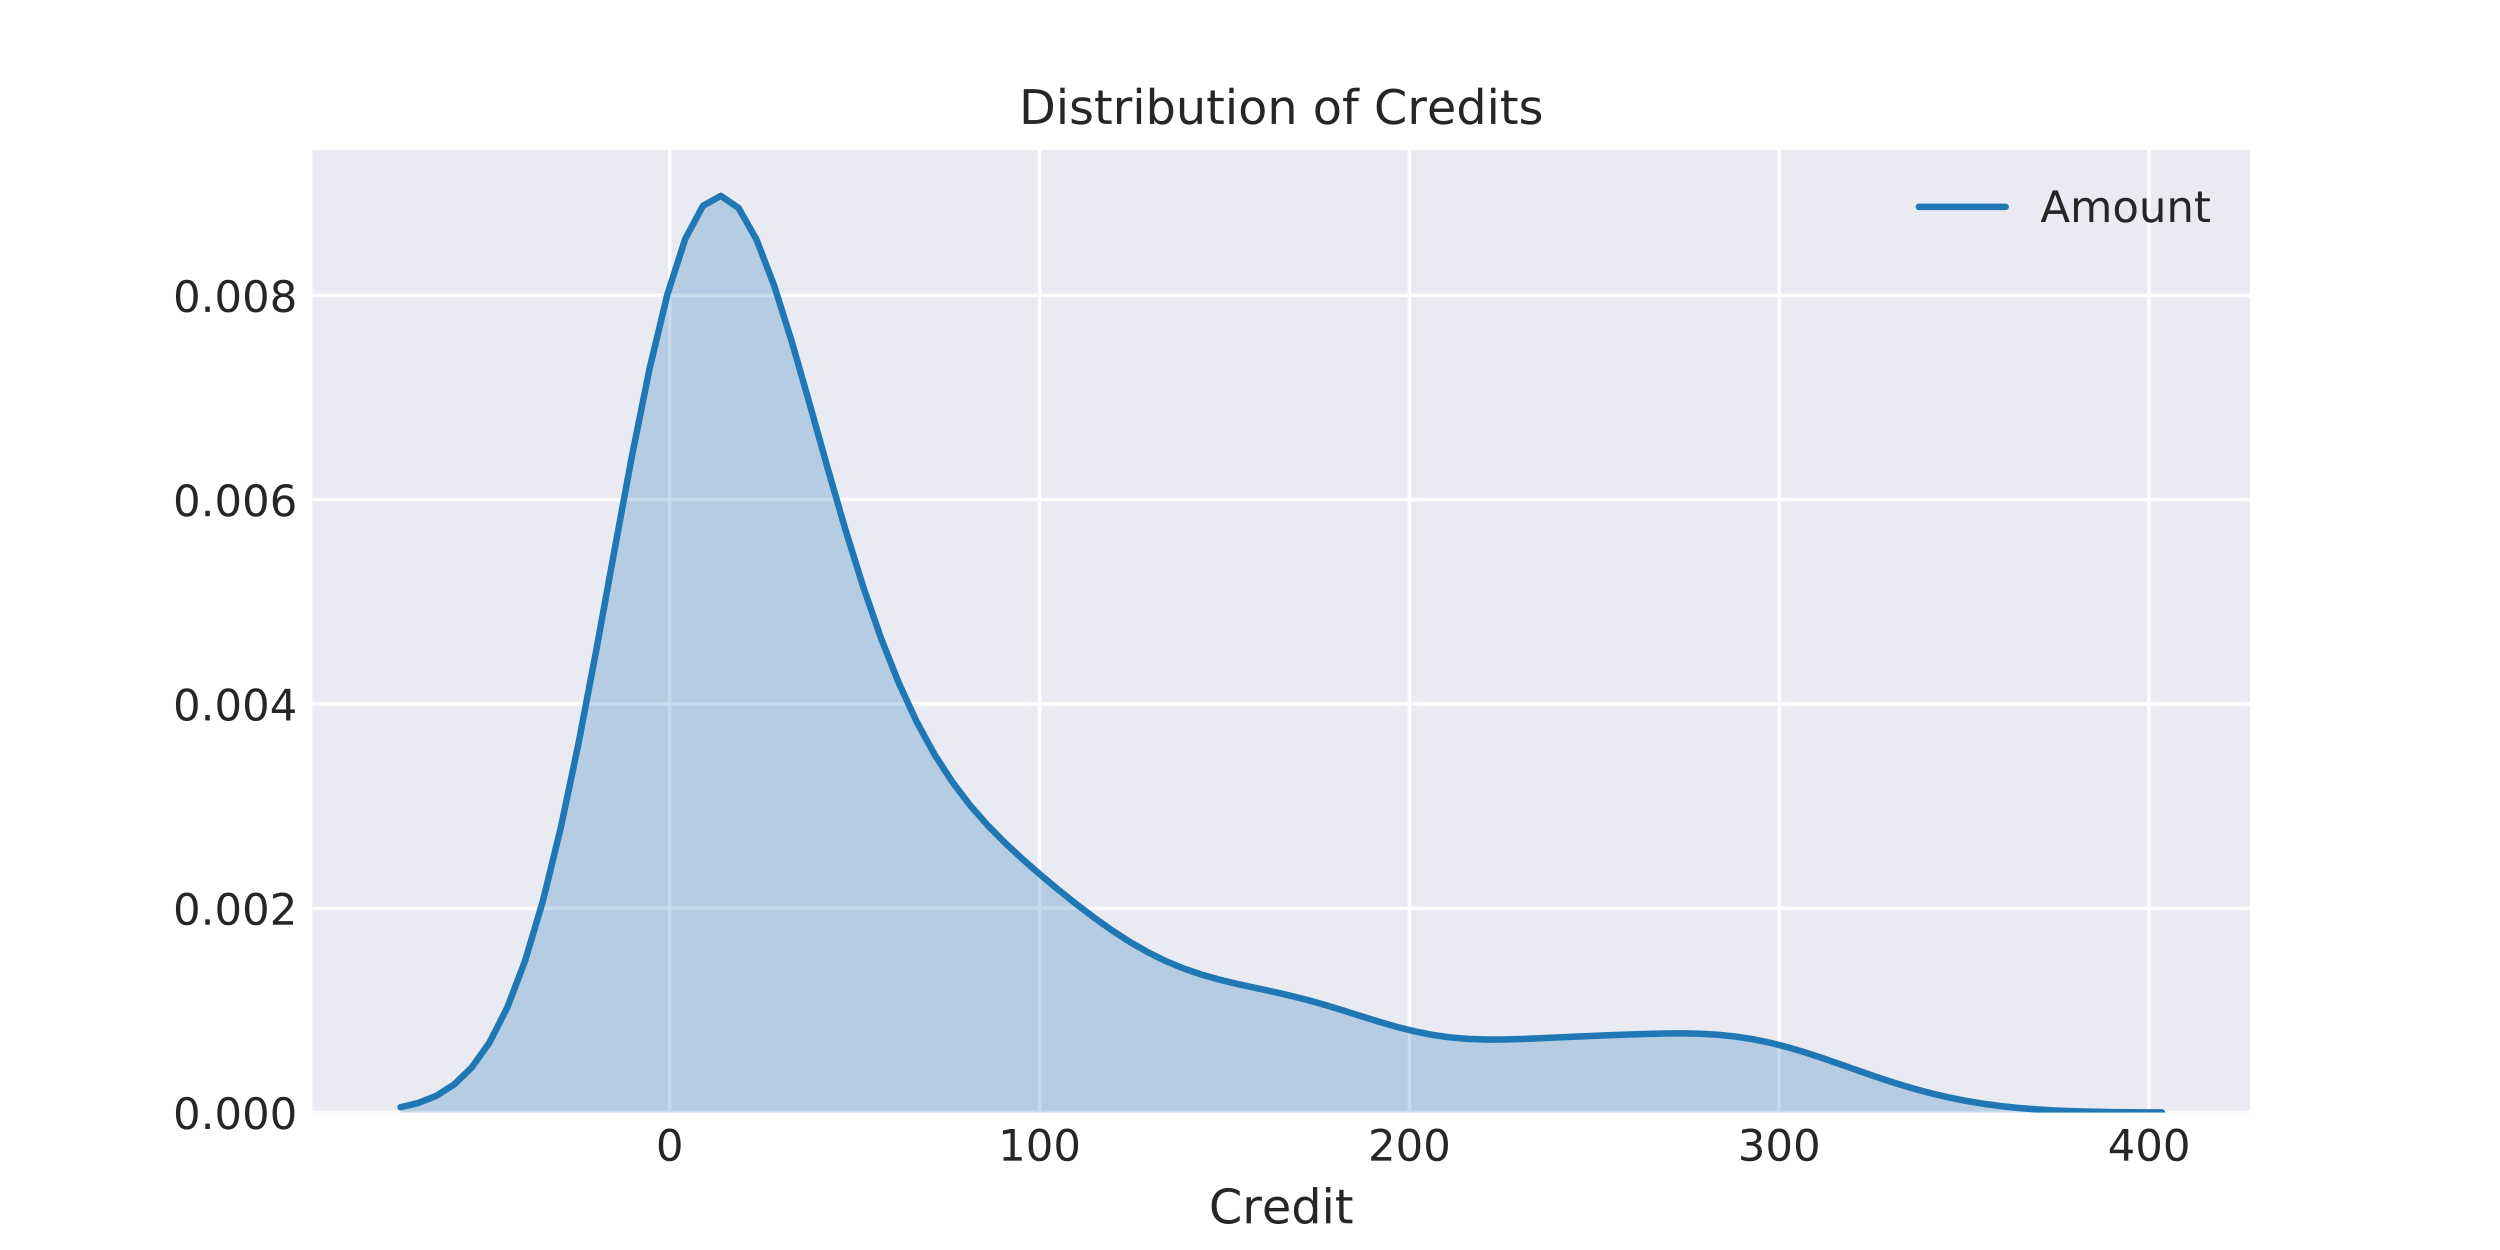
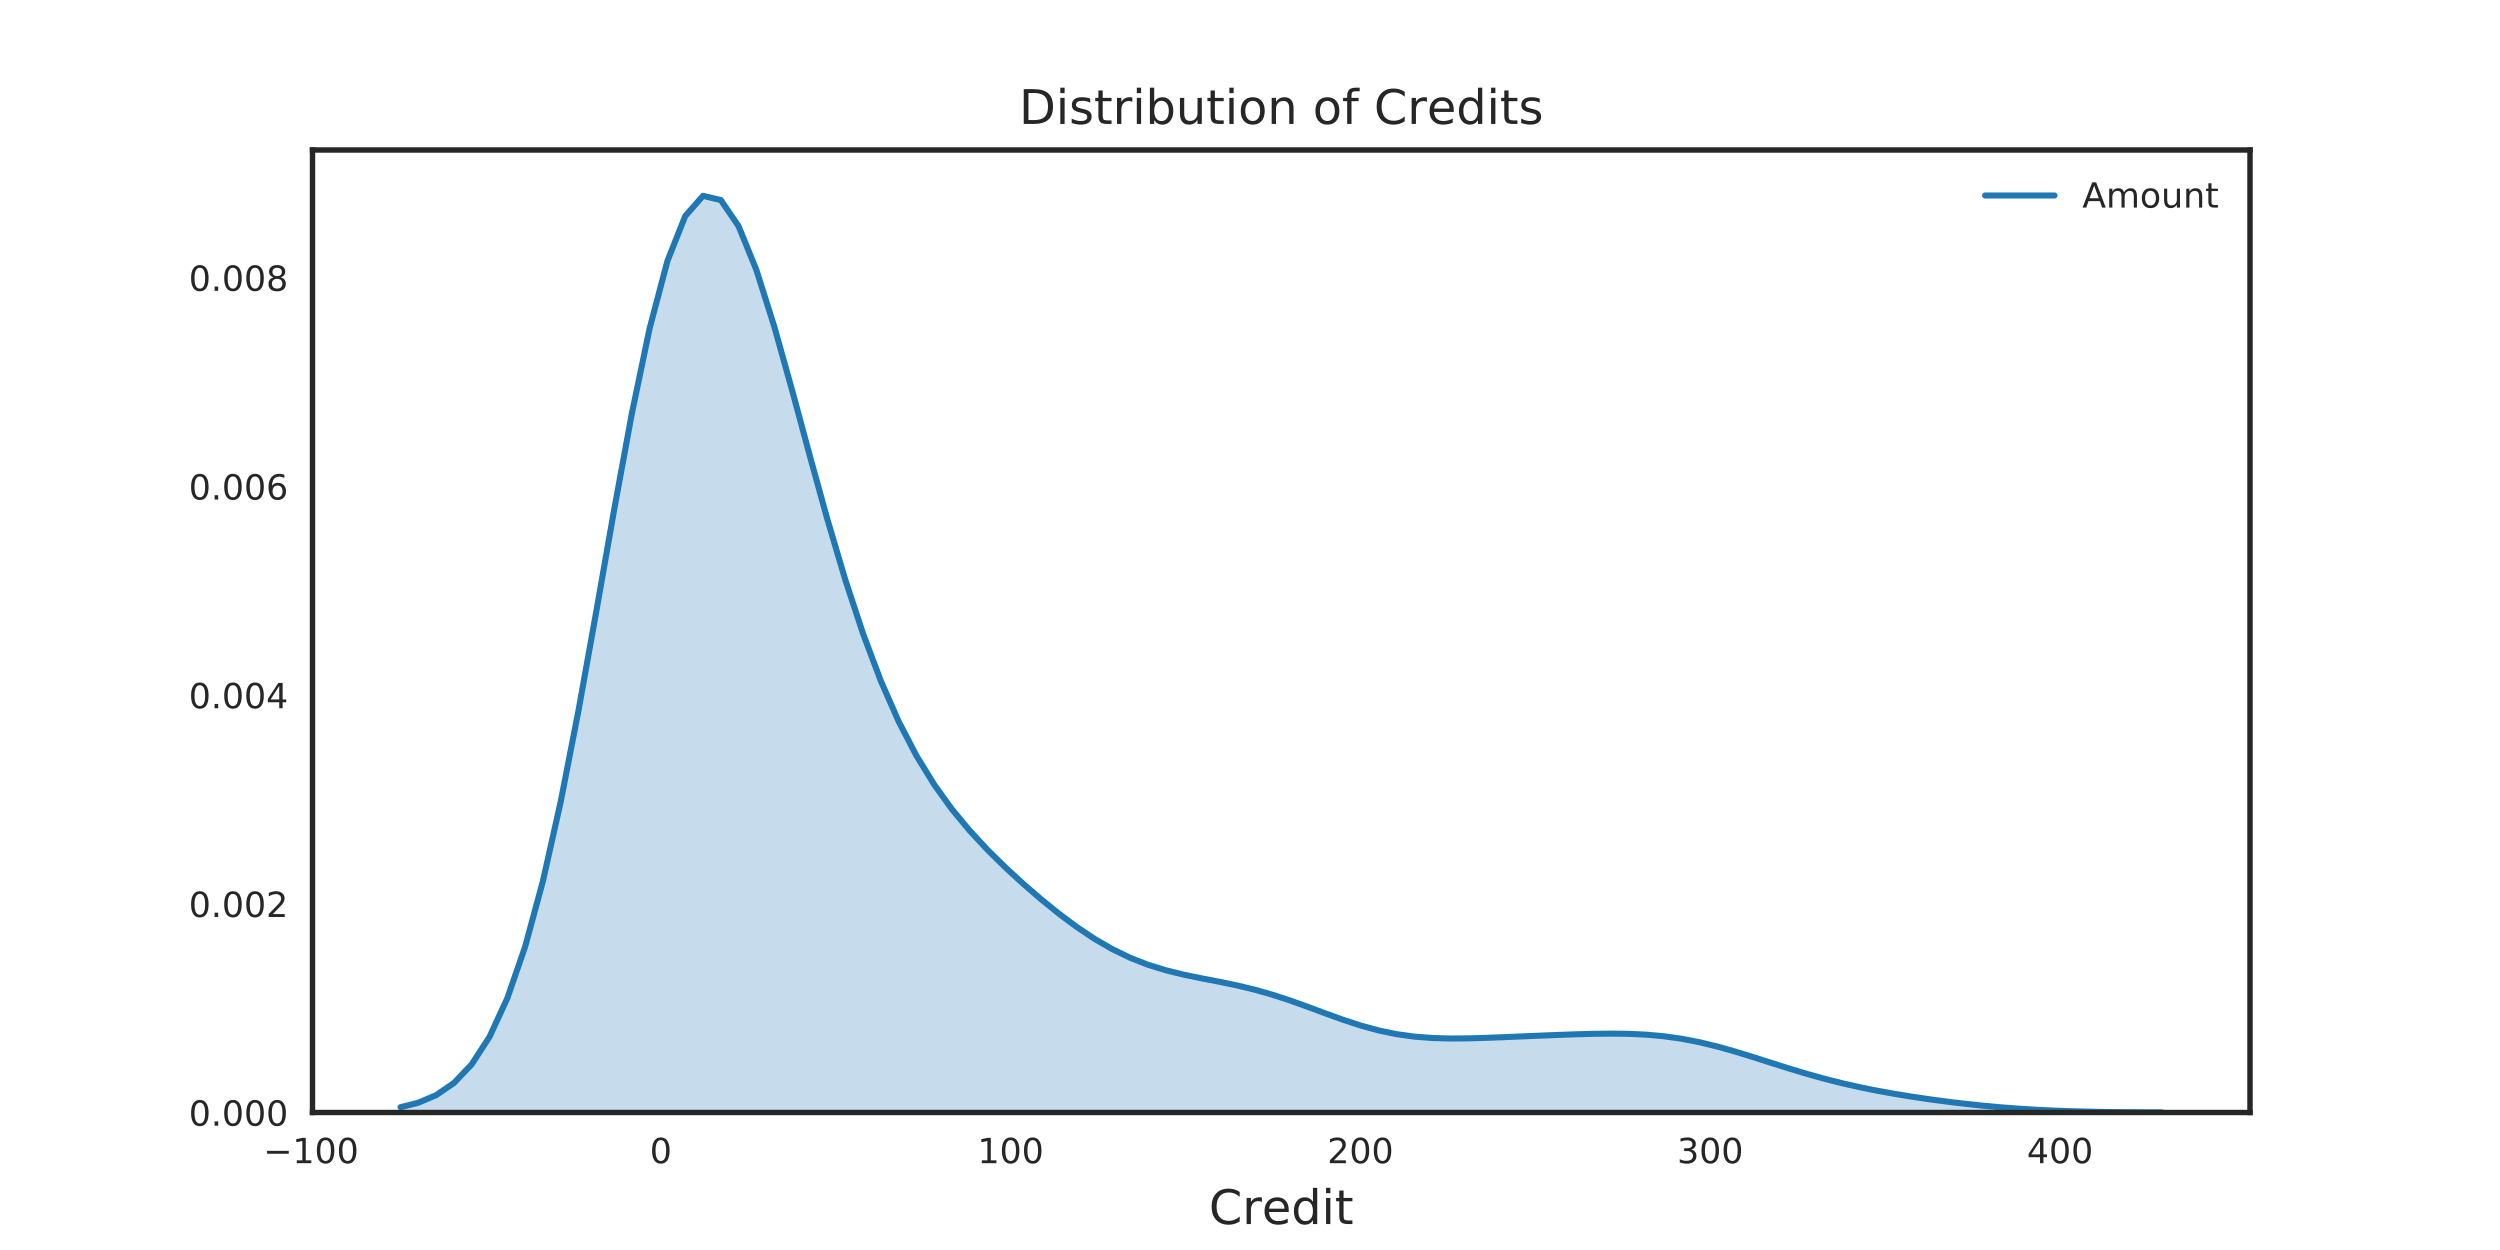
<svg xmlns="http://www.w3.org/2000/svg" xmlns:xlink="http://www.w3.org/1999/xlink" height="288pt" version="1.1" viewBox="0 0 576 288" width="576pt">
  <defs>
    <style type="text/css">
*{stroke-linecap:butt;stroke-linejoin:round;}
  </style>
  </defs>
  <g id="figure_1">
    <g id="patch_1">
      <path d="M 0 288  L 576 288  L 576 0  L 0 0  z " style="fill:#ffffff;" />
    </g>
    <g id="axes_1">
      <g id="patch_2">
-         <path d="M 72 256.32  L 518.4 256.32  L 518.4 34.56  L 72 34.56  z " style="fill:#eaeaf2;" />
+         <path d="M 72 256.32  L 518.4 256.32  L 518.4 34.56  L 72 34.56  z " style="fill:#ffffff;" />
      </g>
      <g id="matplotlib.axis_1">
        <g id="xtick_1">
-           <g id="line2d_1">
-             <path clip-path="url(#p53e532ea31)" d="M 154.306 256.32  L 154.306 34.56  " style="fill:none;stroke:#ffffff;stroke-linecap:round;stroke-width:0.8;" />
-           </g>
+           <g id="line2d_1" />
+           <g id="text_1">
+             <defs>
+               <path d="M 10.594 35.5  L 73.188 35.5  L 73.188 27.203  L 10.594 27.203  z " id="DejaVuSans-2212" />
+               <path d="M 12.406 8.297  L 28.516 8.297  L 28.516 63.922  L 10.984 60.406  L 10.984 69.391  L 28.422 72.906  L 38.281 72.906  L 38.281 8.297  L 54.391 8.297  L 54.391 0  L 12.406 0  z " id="DejaVuSans-31" />
+               <path d="M 31.781 66.406  Q 24.172 66.406 20.328 58.906  Q 16.5 51.422 16.5 36.375  Q 16.5 21.391 20.328 13.891  Q 24.172 6.391 31.781 6.391  Q 39.453 6.391 43.281 13.891  Q 47.125 21.391 47.125 36.375  Q 47.125 51.422 43.281 58.906  Q 39.453 66.406 31.781 66.406  z M 31.781 74.219  Q 44.047 74.219 50.516 64.516  Q 56.984 54.828 56.984 36.375  Q 56.984 17.969 50.516 8.266  Q 44.047 -1.422 31.781 -1.422  Q 19.531 -1.422 13.062 8.266  Q 6.594 17.969 6.594 36.375  Q 6.594 54.828 13.062 64.516  Q 19.531 74.219 31.781 74.219  z " id="DejaVuSans-30" />
+             </defs>
+             <g style="fill:#262626;" transform="translate(60.67925 267.9987)scale(0.08 -0.08)">
+               <use xlink:href="#DejaVuSans-2212" />
+               <use x="83.789" xlink:href="#DejaVuSans-31" />
+               <use x="147.412" xlink:href="#DejaVuSans-30" />
+               <use x="211.035" xlink:href="#DejaVuSans-30" />
+             </g>
+           </g>
+         </g>
+         <g id="xtick_2">
          <g id="line2d_2" />
-           <g id="text_1">
-             <defs>
-               <path d="M 31.781 66.406  Q 24.172 66.406 20.328 58.906  Q 16.5 51.422 16.5 36.375  Q 16.5 21.391 20.328 13.891  Q 24.172 6.391 31.781 6.391  Q 39.453 6.391 43.281 13.891  Q 47.125 21.391 47.125 36.375  Q 47.125 51.422 43.281 58.906  Q 39.453 66.406 31.781 66.406  z M 31.781 74.219  Q 44.047 74.219 50.516 64.516  Q 56.984 54.828 56.984 36.375  Q 56.984 17.969 50.516 8.266  Q 44.047 -1.422 31.781 -1.422  Q 19.531 -1.422 13.062 8.266  Q 6.594 17.969 6.594 36.375  Q 6.594 54.828 13.062 64.516  Q 19.531 74.219 31.781 74.219  z " id="DejaVuSans-30" />
-             </defs>
-             <g style="fill:#262626;" transform="translate(151.1243 267.4184)scale(0.1 -0.1)">
-               <use xlink:href="#DejaVuSans-30" />
-             </g>
-           </g>
-         </g>
-         <g id="xtick_2">
-           <g id="line2d_3">
-             <path clip-path="url(#p53e532ea31)" d="M 239.515 256.32  L 239.515 34.56  " style="fill:none;stroke:#ffffff;stroke-linecap:round;stroke-width:0.8;" />
-           </g>
+           <g id="text_2">
+             <g style="fill:#262626;" transform="translate(149.7145 267.9987)scale(0.08 -0.08)">
+               <use xlink:href="#DejaVuSans-30" />
+             </g>
+           </g>
+         </g>
+         <g id="xtick_3">
+           <g id="line2d_3" />
+           <g id="text_3">
+             <g style="fill:#262626;" transform="translate(225.2179 267.9987)scale(0.08 -0.08)">
+               <use xlink:href="#DejaVuSans-31" />
+               <use x="63.623" xlink:href="#DejaVuSans-30" />
+               <use x="127.246" xlink:href="#DejaVuSans-30" />
+             </g>
+           </g>
+         </g>
+         <g id="xtick_4">
          <g id="line2d_4" />
-           <g id="text_2">
-             <defs>
-               <path d="M 12.406 8.297  L 28.516 8.297  L 28.516 63.922  L 10.984 60.406  L 10.984 69.391  L 28.422 72.906  L 38.281 72.906  L 38.281 8.297  L 54.391 8.297  L 54.391 0  L 12.406 0  z " id="DejaVuSans-31" />
-             </defs>
-             <g style="fill:#262626;" transform="translate(229.9716 267.4184)scale(0.1 -0.1)">
-               <use xlink:href="#DejaVuSans-31" />
-               <use x="63.623" xlink:href="#DejaVuSans-30" />
-               <use x="127.246" xlink:href="#DejaVuSans-30" />
-             </g>
-           </g>
-         </g>
-         <g id="xtick_3">
-           <g id="line2d_5">
-             <path clip-path="url(#p53e532ea31)" d="M 324.725 256.32  L 324.725 34.56  " style="fill:none;stroke:#ffffff;stroke-linecap:round;stroke-width:0.8;" />
-           </g>
+           <g id="text_4">
+             <defs>
+               <path d="M 19.188 8.297  L 53.609 8.297  L 53.609 0  L 7.328 0  L 7.328 8.297  Q 12.938 14.109 22.625 23.891  Q 32.328 33.688 34.812 36.531  Q 39.547 41.844 41.422 45.531  Q 43.312 49.219 43.312 52.781  Q 43.312 58.594 39.234 62.25  Q 35.156 65.922 28.609 65.922  Q 23.969 65.922 18.812 64.312  Q 13.672 62.703 7.812 59.422  L 7.812 69.391  Q 13.766 71.781 18.938 73  Q 24.125 74.219 28.422 74.219  Q 39.75 74.219 46.484 68.547  Q 53.219 62.891 53.219 53.422  Q 53.219 48.922 51.531 44.891  Q 49.859 40.875 45.406 35.406  Q 44.188 33.984 37.641 27.219  Q 31.109 20.453 19.188 8.297  z " id="DejaVuSans-32" />
+             </defs>
+             <g style="fill:#262626;" transform="translate(305.8113 267.9987)scale(0.08 -0.08)">
+               <use xlink:href="#DejaVuSans-32" />
+               <use x="63.623" xlink:href="#DejaVuSans-30" />
+               <use x="127.246" xlink:href="#DejaVuSans-30" />
+             </g>
+           </g>
+         </g>
+         <g id="xtick_5">
+           <g id="line2d_5" />
+           <g id="text_5">
+             <defs>
+               <path d="M 40.578 39.312  Q 47.656 37.797 51.625 33  Q 55.609 28.219 55.609 21.188  Q 55.609 10.406 48.188 4.484  Q 40.766 -1.422 27.094 -1.422  Q 22.516 -1.422 17.656 -0.516  Q 12.797 0.391 7.625 2.203  L 7.625 11.719  Q 11.719 9.328 16.594 8.109  Q 21.484 6.891 26.812 6.891  Q 36.078 6.891 40.938 10.547  Q 45.797 14.203 45.797 21.188  Q 45.797 27.641 41.281 31.266  Q 36.766 34.906 28.719 34.906  L 20.219 34.906  L 20.219 43.016  L 29.109 43.016  Q 36.375 43.016 40.234 45.922  Q 44.094 48.828 44.094 54.297  Q 44.094 59.906 40.109 62.906  Q 36.141 65.922 28.719 65.922  Q 24.656 65.922 20.016 65.031  Q 15.375 64.156 9.812 62.312  L 9.812 71.094  Q 15.438 72.656 20.344 73.438  Q 25.25 74.219 29.594 74.219  Q 40.828 74.219 47.359 69.109  Q 53.906 64.016 53.906 55.328  Q 53.906 49.266 50.438 45.094  Q 46.969 40.922 40.578 39.312  z " id="DejaVuSans-33" />
+             </defs>
+             <g style="fill:#262626;" transform="translate(386.4048 267.9987)scale(0.08 -0.08)">
+               <use xlink:href="#DejaVuSans-33" />
+               <use x="63.623" xlink:href="#DejaVuSans-30" />
+               <use x="127.246" xlink:href="#DejaVuSans-30" />
+             </g>
+           </g>
+         </g>
+         <g id="xtick_6">
          <g id="line2d_6" />
-           <g id="text_3">
-             <defs>
-               <path d="M 19.188 8.297  L 53.609 8.297  L 53.609 0  L 7.328 0  L 7.328 8.297  Q 12.938 14.109 22.625 23.891  Q 32.328 33.688 34.812 36.531  Q 39.547 41.844 41.422 45.531  Q 43.312 49.219 43.312 52.781  Q 43.312 58.594 39.234 62.25  Q 35.156 65.922 28.609 65.922  Q 23.969 65.922 18.812 64.312  Q 13.672 62.703 7.812 59.422  L 7.812 69.391  Q 13.766 71.781 18.938 73  Q 24.125 74.219 28.422 74.219  Q 39.75 74.219 46.484 68.547  Q 53.219 62.891 53.219 53.422  Q 53.219 48.922 51.531 44.891  Q 49.859 40.875 45.406 35.406  Q 44.188 33.984 37.641 27.219  Q 31.109 20.453 19.188 8.297  z " id="DejaVuSans-32" />
-             </defs>
-             <g style="fill:#262626;" transform="translate(315.1815 267.4184)scale(0.1 -0.1)">
-               <use xlink:href="#DejaVuSans-32" />
-               <use x="63.623" xlink:href="#DejaVuSans-30" />
-               <use x="127.246" xlink:href="#DejaVuSans-30" />
-             </g>
-           </g>
-         </g>
-         <g id="xtick_4">
-           <g id="line2d_7">
-             <path clip-path="url(#p53e532ea31)" d="M 409.935 256.32  L 409.935 34.56  " style="fill:none;stroke:#ffffff;stroke-linecap:round;stroke-width:0.8;" />
-           </g>
-           <g id="line2d_8" />
-           <g id="text_4">
-             <defs>
-               <path d="M 40.578 39.312  Q 47.656 37.797 51.625 33  Q 55.609 28.219 55.609 21.188  Q 55.609 10.406 48.188 4.484  Q 40.766 -1.422 27.094 -1.422  Q 22.516 -1.422 17.656 -0.516  Q 12.797 0.391 7.625 2.203  L 7.625 11.719  Q 11.719 9.328 16.594 8.109  Q 21.484 6.891 26.812 6.891  Q 36.078 6.891 40.938 10.547  Q 45.797 14.203 45.797 21.188  Q 45.797 27.641 41.281 31.266  Q 36.766 34.906 28.719 34.906  L 20.219 34.906  L 20.219 43.016  L 29.109 43.016  Q 36.375 43.016 40.234 45.922  Q 44.094 48.828 44.094 54.297  Q 44.094 59.906 40.109 62.906  Q 36.141 65.922 28.719 65.922  Q 24.656 65.922 20.016 65.031  Q 15.375 64.156 9.812 62.312  L 9.812 71.094  Q 15.438 72.656 20.344 73.438  Q 25.25 74.219 29.594 74.219  Q 40.828 74.219 47.359 69.109  Q 53.906 64.016 53.906 55.328  Q 53.906 49.266 50.438 45.094  Q 46.969 40.922 40.578 39.312  z " id="DejaVuSans-33" />
-             </defs>
-             <g style="fill:#262626;" transform="translate(400.3913 267.4184)scale(0.1 -0.1)">
-               <use xlink:href="#DejaVuSans-33" />
-               <use x="63.623" xlink:href="#DejaVuSans-30" />
-               <use x="127.246" xlink:href="#DejaVuSans-30" />
-             </g>
-           </g>
-         </g>
-         <g id="xtick_5">
-           <g id="line2d_9">
-             <path clip-path="url(#p53e532ea31)" d="M 495.145 256.32  L 495.145 34.56  " style="fill:none;stroke:#ffffff;stroke-linecap:round;stroke-width:0.8;" />
-           </g>
-           <g id="line2d_10" />
-           <g id="text_5">
+           <g id="text_6">
            <defs>
              <path d="M 37.797 64.312  L 12.891 25.391  L 37.797 25.391  z M 35.203 72.906  L 47.609 72.906  L 47.609 25.391  L 58.016 25.391  L 58.016 17.188  L 47.609 17.188  L 47.609 0  L 37.797 0  L 37.797 17.188  L 4.891 17.188  L 4.891 26.703  z " id="DejaVuSans-34" />
            </defs>
-             <g style="fill:#262626;" transform="translate(485.6011 267.4184)scale(0.1 -0.1)">
+             <g style="fill:#262626;" transform="translate(466.9982 267.9987)scale(0.08 -0.08)">
              <use xlink:href="#DejaVuSans-34" />
              <use x="63.623" xlink:href="#DejaVuSans-30" />
              <use x="127.246" xlink:href="#DejaVuSans-30" />
            </g>
          </g>
        </g>
-         <g id="text_6">
+         <g id="text_7">
          <defs>
            <path d="M 64.406 67.281  L 64.406 56.891  Q 59.422 61.531 53.781 63.812  Q 48.141 66.109 41.797 66.109  Q 29.297 66.109 22.656 58.469  Q 16.016 50.828 16.016 36.375  Q 16.016 21.969 22.656 14.328  Q 29.297 6.688 41.797 6.688  Q 48.141 6.688 53.781 8.984  Q 59.422 11.281 64.406 15.922  L 64.406 5.609  Q 59.234 2.094 53.438 0.328  Q 47.656 -1.422 41.219 -1.422  Q 24.656 -1.422 15.125 8.703  Q 5.609 18.844 5.609 36.375  Q 5.609 53.953 15.125 64.078  Q 24.656 74.219 41.219 74.219  Q 47.75 74.219 53.531 72.484  Q 59.328 70.75 64.406 67.281  z " id="DejaVuSans-43" />
            <path d="M 41.109 46.297  Q 39.594 47.172 37.812 47.578  Q 36.031 48 33.891 48  Q 26.266 48 22.188 43.047  Q 18.109 38.094 18.109 28.812  L 18.109 0  L 9.078 0  L 9.078 54.688  L 18.109 54.688  L 18.109 46.188  Q 20.953 51.172 25.484 53.578  Q 30.031 56 36.531 56  Q 37.453 56 38.578 55.875  Q 39.703 55.766 41.062 55.516  z " id="DejaVuSans-72" />
            <path d="M 56.203 29.594  L 56.203 25.203  L 14.891 25.203  Q 15.484 15.922 20.484 11.062  Q 25.484 6.203 34.422 6.203  Q 39.594 6.203 44.453 7.469  Q 49.312 8.734 54.109 11.281  L 54.109 2.781  Q 49.266 0.734 44.188 -0.344  Q 39.109 -1.422 33.891 -1.422  Q 20.797 -1.422 13.156 6.188  Q 5.516 13.812 5.516 26.812  Q 5.516 40.234 12.766 48.109  Q 20.016 56 32.328 56  Q 43.359 56 49.781 48.891  Q 56.203 41.797 56.203 29.594  z M 47.219 32.234  Q 47.125 39.594 43.094 43.984  Q 39.062 48.391 32.422 48.391  Q 24.906 48.391 20.391 44.141  Q 15.875 39.891 15.188 32.172  z " id="DejaVuSans-65" />
            <path d="M 45.406 46.391  L 45.406 75.984  L 54.391 75.984  L 54.391 0  L 45.406 0  L 45.406 8.203  Q 42.578 3.328 38.25 0.953  Q 33.938 -1.422 27.875 -1.422  Q 17.969 -1.422 11.734 6.484  Q 5.516 14.406 5.516 27.297  Q 5.516 40.188 11.734 48.094  Q 17.969 56 27.875 56  Q 33.938 56 38.25 53.625  Q 42.578 51.266 45.406 46.391  z M 14.797 27.297  Q 14.797 17.391 18.875 11.75  Q 22.953 6.109 30.078 6.109  Q 37.203 6.109 41.297 11.75  Q 45.406 17.391 45.406 27.297  Q 45.406 37.203 41.297 42.844  Q 37.203 48.484 30.078 48.484  Q 22.953 48.484 18.875 42.844  Q 14.797 37.203 14.797 27.297  z " id="DejaVuSans-64" />
            <path d="M 9.422 54.688  L 18.406 54.688  L 18.406 0  L 9.422 0  z M 9.422 75.984  L 18.406 75.984  L 18.406 64.594  L 9.422 64.594  z " id="DejaVuSans-69" />
            <path d="M 18.312 70.219  L 18.312 54.688  L 36.812 54.688  L 36.812 47.703  L 18.312 47.703  L 18.312 18.016  Q 18.312 11.328 20.141 9.422  Q 21.969 7.516 27.594 7.516  L 36.812 7.516  L 36.812 0  L 27.594 0  Q 17.188 0 13.234 3.875  Q 9.281 7.766 9.281 18.016  L 9.281 47.703  L 2.688 47.703  L 2.688 54.688  L 9.281 54.688  L 9.281 70.219  z " id="DejaVuSans-74" />
          </defs>
-           <g style="fill:#262626;" transform="translate(278.5402 281.8564)scale(0.11 -0.11)">
+           <g style="fill:#262626;" transform="translate(278.5402 282.0208)scale(0.11 -0.11)">
            <use xlink:href="#DejaVuSans-43" />
            <use x="69.824" xlink:href="#DejaVuSans-72" />
            <use x="110.906" xlink:href="#DejaVuSans-65" />
            <use x="172.43" xlink:href="#DejaVuSans-64" />
            <use x="235.906" xlink:href="#DejaVuSans-69" />
            <use x="263.689" xlink:href="#DejaVuSans-74" />
          </g>
        </g>
      </g>
      <g id="matplotlib.axis_2">
        <g id="ytick_1">
-           <g id="line2d_11">
-             <path clip-path="url(#p53e532ea31)" d="M 72 256.32  L 518.4 256.32  " style="fill:none;stroke:#ffffff;stroke-linecap:round;stroke-width:0.8;" />
-           </g>
-           <g id="line2d_12" />
-           <g id="text_7">
+           <g id="line2d_7" />
+           <g id="text_8">
            <defs>
              <path d="M 10.688 12.406  L 21 12.406  L 21 0  L 10.688 0  z " id="DejaVuSans-2e" />
            </defs>
-             <g style="fill:#262626;" transform="translate(39.87188 260.1192)scale(0.1 -0.1)">
+             <g style="fill:#262626;" transform="translate(43.4975 259.3594)scale(0.08 -0.08)">
              <use xlink:href="#DejaVuSans-30" />
              <use x="63.623" xlink:href="#DejaVuSans-2e" />
              <use x="95.41" xlink:href="#DejaVuSans-30" />
              <use x="159.033" xlink:href="#DejaVuSans-30" />
              <use x="222.656" xlink:href="#DejaVuSans-30" />
            </g>
          </g>
        </g>
        <g id="ytick_2">
-           <g id="line2d_13">
-             <path clip-path="url(#p53e532ea31)" d="M 72 209.256  L 518.4 209.256  " style="fill:none;stroke:#ffffff;stroke-linecap:round;stroke-width:0.8;" />
-           </g>
-           <g id="line2d_14" />
-           <g id="text_8">
-             <g style="fill:#262626;" transform="translate(39.87188 213.055)scale(0.1 -0.1)">
+           <g id="line2d_8" />
+           <g id="text_9">
+             <g style="fill:#262626;" transform="translate(43.4975 211.2712)scale(0.08 -0.08)">
              <use xlink:href="#DejaVuSans-30" />
              <use x="63.623" xlink:href="#DejaVuSans-2e" />
              <use x="95.41" xlink:href="#DejaVuSans-30" />
              <use x="159.033" xlink:href="#DejaVuSans-30" />
              <use x="222.656" xlink:href="#DejaVuSans-32" />
            </g>
          </g>
        </g>
        <g id="ytick_3">
-           <g id="line2d_15">
-             <path clip-path="url(#p53e532ea31)" d="M 72 162.191  L 518.4 162.191  " style="fill:none;stroke:#ffffff;stroke-linecap:round;stroke-width:0.8;" />
-           </g>
-           <g id="line2d_16" />
-           <g id="text_9">
-             <g style="fill:#262626;" transform="translate(39.87188 165.9907)scale(0.1 -0.1)">
+           <g id="line2d_9" />
+           <g id="text_10">
+             <g style="fill:#262626;" transform="translate(43.4975 163.1829)scale(0.08 -0.08)">
              <use xlink:href="#DejaVuSans-30" />
              <use x="63.623" xlink:href="#DejaVuSans-2e" />
              <use x="95.41" xlink:href="#DejaVuSans-30" />
              <use x="159.033" xlink:href="#DejaVuSans-30" />
              <use x="222.656" xlink:href="#DejaVuSans-34" />
            </g>
          </g>
        </g>
        <g id="ytick_4">
-           <g id="line2d_17">
-             <path clip-path="url(#p53e532ea31)" d="M 72 115.127  L 518.4 115.127  " style="fill:none;stroke:#ffffff;stroke-linecap:round;stroke-width:0.8;" />
-           </g>
-           <g id="line2d_18" />
-           <g id="text_10">
+           <g id="line2d_10" />
+           <g id="text_11">
            <defs>
              <path d="M 33.016 40.375  Q 26.375 40.375 22.484 35.828  Q 18.609 31.297 18.609 23.391  Q 18.609 15.531 22.484 10.953  Q 26.375 6.391 33.016 6.391  Q 39.656 6.391 43.531 10.953  Q 47.406 15.531 47.406 23.391  Q 47.406 31.297 43.531 35.828  Q 39.656 40.375 33.016 40.375  z M 52.594 71.297  L 52.594 62.312  Q 48.875 64.062 45.094 64.984  Q 41.312 65.922 37.594 65.922  Q 27.828 65.922 22.672 59.328  Q 17.531 52.734 16.797 39.406  Q 19.672 43.656 24.016 45.922  Q 28.375 48.188 33.594 48.188  Q 44.578 48.188 50.953 41.516  Q 57.328 34.859 57.328 23.391  Q 57.328 12.156 50.688 5.359  Q 44.047 -1.422 33.016 -1.422  Q 20.359 -1.422 13.672 8.266  Q 6.984 17.969 6.984 36.375  Q 6.984 53.656 15.188 63.938  Q 23.391 74.219 37.203 74.219  Q 40.922 74.219 44.703 73.484  Q 48.484 72.75 52.594 71.297  z " id="DejaVuSans-36" />
            </defs>
-             <g style="fill:#262626;" transform="translate(39.87188 118.9264)scale(0.1 -0.1)">
+             <g style="fill:#262626;" transform="translate(43.4975 115.0947)scale(0.08 -0.08)">
              <use xlink:href="#DejaVuSans-30" />
              <use x="63.623" xlink:href="#DejaVuSans-2e" />
              <use x="95.41" xlink:href="#DejaVuSans-30" />
              <use x="159.033" xlink:href="#DejaVuSans-30" />
              <use x="222.656" xlink:href="#DejaVuSans-36" />
            </g>
          </g>
        </g>
        <g id="ytick_5">
-           <g id="line2d_19">
-             <path clip-path="url(#p53e532ea31)" d="M 72 68.063  L 518.4 68.063  " style="fill:none;stroke:#ffffff;stroke-linecap:round;stroke-width:0.8;" />
-           </g>
-           <g id="line2d_20" />
-           <g id="text_11">
+           <g id="line2d_11" />
+           <g id="text_12">
            <defs>
              <path d="M 31.781 34.625  Q 24.75 34.625 20.719 30.859  Q 16.703 27.094 16.703 20.516  Q 16.703 13.922 20.719 10.156  Q 24.75 6.391 31.781 6.391  Q 38.812 6.391 42.859 10.172  Q 46.922 13.969 46.922 20.516  Q 46.922 27.094 42.891 30.859  Q 38.875 34.625 31.781 34.625  z M 21.922 38.812  Q 15.578 40.375 12.031 44.719  Q 8.5 49.078 8.5 55.328  Q 8.5 64.062 14.719 69.141  Q 20.953 74.219 31.781 74.219  Q 42.672 74.219 48.875 69.141  Q 55.078 64.062 55.078 55.328  Q 55.078 49.078 51.531 44.719  Q 48 40.375 41.703 38.812  Q 48.828 37.156 52.797 32.312  Q 56.781 27.484 56.781 20.516  Q 56.781 9.906 50.312 4.234  Q 43.844 -1.422 31.781 -1.422  Q 19.734 -1.422 13.25 4.234  Q 6.781 9.906 6.781 20.516  Q 6.781 27.484 10.781 32.312  Q 14.797 37.156 21.922 38.812  z M 18.312 54.391  Q 18.312 48.734 21.844 45.562  Q 25.391 42.391 31.781 42.391  Q 38.141 42.391 41.719 45.562  Q 45.312 48.734 45.312 54.391  Q 45.312 60.062 41.719 63.234  Q 38.141 66.406 31.781 66.406  Q 25.391 66.406 21.844 63.234  Q 18.312 60.062 18.312 54.391  z " id="DejaVuSans-38" />
            </defs>
-             <g style="fill:#262626;" transform="translate(39.87188 71.86215)scale(0.1 -0.1)">
+             <g style="fill:#262626;" transform="translate(43.4975 67.00651)scale(0.08 -0.08)">
              <use xlink:href="#DejaVuSans-30" />
              <use x="63.623" xlink:href="#DejaVuSans-2e" />
              <use x="95.41" xlink:href="#DejaVuSans-30" />
              <use x="159.033" xlink:href="#DejaVuSans-30" />
              <use x="222.656" xlink:href="#DejaVuSans-38" />
            </g>
          </g>
        </g>
      </g>
      <g id="PolyCollection_1">
-         <path clip-path="url(#p53e532ea31)" d="M 92.291 255.105  L 92.291 256.32  L 96.39 256.32  L 100.489 256.32  L 104.588 256.32  L 108.688 256.32  L 112.787 256.32  L 116.886 256.32  L 120.985 256.32  L 125.084 256.32  L 129.183 256.32  L 133.283 256.32  L 137.382 256.32  L 141.481 256.32  L 145.58 256.32  L 149.679 256.32  L 153.779 256.32  L 157.878 256.32  L 161.977 256.32  L 166.076 256.32  L 170.175 256.32  L 174.274 256.32  L 178.374 256.32  L 182.473 256.32  L 186.572 256.32  L 190.671 256.32  L 194.77 256.32  L 198.869 256.32  L 202.969 256.32  L 207.068 256.32  L 211.167 256.32  L 215.266 256.32  L 219.365 256.32  L 223.464 256.32  L 227.564 256.32  L 231.663 256.32  L 235.762 256.32  L 239.861 256.32  L 243.96 256.32  L 248.06 256.32  L 252.159 256.32  L 256.258 256.32  L 260.357 256.32  L 264.456 256.32  L 268.555 256.32  L 272.655 256.32  L 276.754 256.32  L 280.853 256.32  L 284.952 256.32  L 289.051 256.32  L 293.15 256.32  L 297.25 256.32  L 301.349 256.32  L 305.448 256.32  L 309.547 256.32  L 313.646 256.32  L 317.745 256.32  L 321.845 256.32  L 325.944 256.32  L 330.043 256.32  L 334.142 256.32  L 338.241 256.32  L 342.34 256.32  L 346.44 256.32  L 350.539 256.32  L 354.638 256.32  L 358.737 256.32  L 362.836 256.32  L 366.936 256.32  L 371.035 256.32  L 375.134 256.32  L 379.233 256.32  L 383.332 256.32  L 387.431 256.32  L 391.531 256.32  L 395.63 256.32  L 399.729 256.32  L 403.828 256.32  L 407.927 256.32  L 412.026 256.32  L 416.126 256.32  L 420.225 256.32  L 424.324 256.32  L 428.423 256.32  L 432.522 256.32  L 436.621 256.32  L 440.721 256.32  L 444.82 256.32  L 448.919 256.32  L 453.018 256.32  L 457.117 256.32  L 461.217 256.32  L 465.316 256.32  L 469.415 256.32  L 473.514 256.32  L 477.613 256.32  L 481.712 256.32  L 485.812 256.32  L 489.911 256.32  L 494.01 256.32  L 498.109 256.32  L 498.109 256.3  L 498.109 256.3  L 494.01 256.283  L 489.911 256.254  L 485.812 256.206  L 481.712 256.131  L 477.613 256.018  L 473.514 255.852  L 469.415 255.617  L 465.316 255.296  L 461.217 254.872  L 457.117 254.329  L 453.018 253.652  L 448.919 252.834  L 444.82 251.871  L 440.721 250.766  L 436.621 249.532  L 432.522 248.191  L 428.423 246.775  L 424.324 245.327  L 420.225 243.898  L 416.126 242.544  L 412.026 241.318  L 407.927 240.268  L 403.828 239.424  L 399.729 238.8  L 395.63 238.389  L 391.531 238.165  L 387.431 238.09  L 383.332 238.121  L 379.233 238.219  L 375.134 238.354  L 371.035 238.507  L 366.936 238.672  L 362.836 238.848  L 358.737 239.033  L 354.638 239.22  L 350.539 239.388  L 346.44 239.5  L 342.34 239.509  L 338.241 239.364  L 334.142 239.018  L 330.043 238.441  L 325.944 237.628  L 321.845 236.603  L 317.745 235.416  L 313.646 234.136  L 309.547 232.837  L 305.448 231.587  L 301.349 230.433  L 297.25 229.394  L 293.15 228.454  L 289.051 227.57  L 284.952 226.673  L 280.853 225.686  L 276.754 224.526  L 272.655 223.121  L 268.555 221.42  L 264.456 219.394  L 260.357 217.042  L 256.258 214.39  L 252.159 211.481  L 248.06 208.367  L 243.96 205.093  L 239.861 201.679  L 235.762 198.106  L 231.663 194.306  L 227.564 190.157  L 223.464 185.489  L 219.365 180.093  L 215.266 173.744  L 211.167 166.221  L 207.068 157.339  L 202.969 146.983  L 198.869 135.147  L 194.77 121.976  L 190.671 107.801  L 186.572 93.171  L 182.473 78.855  L 178.374 65.817  L 174.274 55.141  L 170.175 47.922  L 166.076 45.12  L 161.977 47.406  L 157.878 55.034  L 153.779 67.761  L 149.679 84.852  L 145.58 105.162  L 141.481 127.292  L 137.382 149.782  L 133.283 171.3  L 129.183 190.793  L 125.084 207.575  L 120.985 221.34  L 116.886 232.115  L 112.787 240.176  L 108.688 245.945  L 104.588 249.897  L 100.489 252.49  L 96.39 254.121  L 92.291 255.105  z " style="fill:#1f77b4;fill-opacity:0.25;" />
-       </g>
-       <g id="line2d_21">
-         <path clip-path="url(#p53e532ea31)" d="M 92.291 255.105  L 96.39 254.121  L 100.489 252.49  L 104.588 249.897  L 108.688 245.945  L 112.787 240.176  L 116.886 232.115  L 120.985 221.34  L 125.084 207.575  L 129.183 190.793  L 133.283 171.3  L 137.382 149.782  L 141.481 127.292  L 145.58 105.162  L 149.679 84.852  L 153.779 67.761  L 157.878 55.034  L 161.977 47.406  L 166.076 45.12  L 170.175 47.922  L 174.274 55.141  L 178.374 65.817  L 182.473 78.855  L 186.572 93.171  L 190.671 107.801  L 194.77 121.976  L 198.869 135.147  L 202.969 146.983  L 207.068 157.339  L 211.167 166.221  L 215.266 173.744  L 219.365 180.093  L 223.464 185.489  L 227.564 190.157  L 231.663 194.306  L 235.762 198.106  L 239.861 201.679  L 243.96 205.093  L 248.06 208.367  L 252.159 211.481  L 256.258 214.39  L 260.357 217.042  L 264.456 219.394  L 268.555 221.42  L 272.655 223.121  L 276.754 224.526  L 280.853 225.686  L 284.952 226.673  L 289.051 227.57  L 293.15 228.454  L 297.25 229.394  L 301.349 230.433  L 305.448 231.587  L 309.547 232.837  L 313.646 234.136  L 317.745 235.416  L 321.845 236.603  L 325.944 237.628  L 330.043 238.441  L 334.142 239.018  L 338.241 239.364  L 342.34 239.509  L 346.44 239.5  L 350.539 239.388  L 354.638 239.22  L 358.737 239.033  L 362.836 238.848  L 366.936 238.672  L 371.035 238.507  L 375.134 238.354  L 379.233 238.219  L 383.332 238.121  L 387.431 238.09  L 391.531 238.165  L 395.63 238.389  L 399.729 238.8  L 403.828 239.424  L 407.927 240.268  L 412.026 241.318  L 416.126 242.544  L 420.225 243.898  L 424.324 245.327  L 428.423 246.775  L 432.522 248.191  L 436.621 249.532  L 440.721 250.766  L 444.82 251.871  L 448.919 252.834  L 453.018 253.652  L 457.117 254.329  L 461.217 254.872  L 465.316 255.296  L 469.415 255.617  L 473.514 255.852  L 477.613 256.018  L 481.712 256.131  L 485.812 256.206  L 489.911 256.254  L 494.01 256.283  L 498.109 256.3  " style="fill:none;stroke:#1f77b4;stroke-linecap:round;stroke-width:1.5;" />
+         <path clip-path="url(#pb8c76e9686)" d="M 92.291 255.097  L 92.291 256.32  L 96.39 256.32  L 100.489 256.32  L 104.588 256.32  L 108.688 256.32  L 112.787 256.32  L 116.886 256.32  L 120.985 256.32  L 125.084 256.32  L 129.183 256.32  L 133.283 256.32  L 137.382 256.32  L 141.481 256.32  L 145.58 256.32  L 149.679 256.32  L 153.779 256.32  L 157.878 256.32  L 161.977 256.32  L 166.076 256.32  L 170.175 256.32  L 174.274 256.32  L 178.374 256.32  L 182.473 256.32  L 186.572 256.32  L 190.671 256.32  L 194.77 256.32  L 198.869 256.32  L 202.969 256.32  L 207.068 256.32  L 211.167 256.32  L 215.266 256.32  L 219.365 256.32  L 223.464 256.32  L 227.564 256.32  L 231.663 256.32  L 235.762 256.32  L 239.861 256.32  L 243.96 256.32  L 248.06 256.32  L 252.159 256.32  L 256.258 256.32  L 260.357 256.32  L 264.456 256.32  L 268.555 256.32  L 272.655 256.32  L 276.754 256.32  L 280.853 256.32  L 284.952 256.32  L 289.051 256.32  L 293.15 256.32  L 297.25 256.32  L 301.349 256.32  L 305.448 256.32  L 309.547 256.32  L 313.646 256.32  L 317.745 256.32  L 321.845 256.32  L 325.944 256.32  L 330.043 256.32  L 334.142 256.32  L 338.241 256.32  L 342.34 256.32  L 346.44 256.32  L 350.539 256.32  L 354.638 256.32  L 358.737 256.32  L 362.836 256.32  L 366.936 256.32  L 371.035 256.32  L 375.134 256.32  L 379.233 256.32  L 383.332 256.32  L 387.431 256.32  L 391.531 256.32  L 395.63 256.32  L 399.729 256.32  L 403.828 256.32  L 407.927 256.32  L 412.026 256.32  L 416.126 256.32  L 420.225 256.32  L 424.324 256.32  L 428.423 256.32  L 432.522 256.32  L 436.621 256.32  L 440.721 256.32  L 444.82 256.32  L 448.919 256.32  L 453.018 256.32  L 457.117 256.32  L 461.217 256.32  L 465.316 256.32  L 469.415 256.32  L 473.514 256.32  L 477.613 256.32  L 481.712 256.32  L 485.812 256.32  L 489.911 256.32  L 494.01 256.32  L 498.109 256.32  L 498.109 256.299  L 498.109 256.299  L 494.01 256.282  L 489.911 256.254  L 485.812 256.208  L 481.712 256.138  L 477.613 256.036  L 473.514 255.893  L 469.415 255.701  L 465.316 255.452  L 461.217 255.144  L 457.117 254.774  L 453.018 254.344  L 448.919 253.856  L 444.82 253.312  L 440.721 252.71  L 436.621 252.045  L 432.522 251.306  L 428.423 250.479  L 424.324 249.551  L 420.225 248.513  L 416.126 247.368  L 412.026 246.131  L 407.927 244.834  L 403.828 243.526  L 399.729 242.265  L 395.63 241.111  L 391.531 240.119  L 387.431 239.326  L 383.332 238.749  L 379.233 238.38  L 375.134 238.192  L 371.035 238.146  L 366.936 238.199  L 362.836 238.312  L 358.737 238.458  L 354.638 238.621  L 350.539 238.792  L 346.44 238.965  L 342.34 239.124  L 338.241 239.241  L 334.142 239.272  L 330.043 239.16  L 325.944 238.847  L 321.845 238.282  L 317.745 237.44  L 313.646 236.329  L 309.547 234.995  L 305.448 233.516  L 301.349 231.99  L 297.25 230.517  L 293.15 229.177  L 289.051 228.015  L 284.952 227.032  L 280.853 226.184  L 276.754 225.39  L 272.655 224.546  L 268.555 223.539  L 264.456 222.269  L 260.357 220.661  L 256.258 218.673  L 252.159 216.296  L 248.06 213.557  L 243.96 210.502  L 239.861 207.184  L 235.762 203.64  L 231.663 199.875  L 227.564 195.842  L 223.464 191.438  L 219.365 186.499  L 215.266 180.816  L 211.167 174.149  L 207.068 166.259  L 202.969 156.942  L 198.869 146.068  L 194.77 133.633  L 190.671 119.808  L 186.572 104.985  L 182.473 89.809  L 178.374 75.18  L 174.274 62.207  L 170.175 52.115  L 166.076 46.094  L 161.977 45.12  L 157.878 49.779  L 153.779 60.127  L 149.679 75.642  L 145.58 95.267  L 141.481 117.558  L 137.382 140.894  L 133.283 163.717  L 129.183 184.726  L 125.084 203.019  L 120.985 218.13  L 116.886 230  L 112.787 238.879  L 108.688 245.212  L 104.588 249.522  L 100.489 252.324  L 96.39 254.064  L 92.291 255.097  z " style="fill:#1f77b4;fill-opacity:0.25;" />
+       </g>
+       <g id="line2d_12">
+         <path clip-path="url(#pb8c76e9686)" d="M 92.291 255.097  L 96.39 254.064  L 100.489 252.324  L 104.588 249.522  L 108.688 245.212  L 112.787 238.879  L 116.886 230  L 120.985 218.13  L 125.084 203.019  L 129.183 184.726  L 133.283 163.717  L 137.382 140.894  L 141.481 117.558  L 145.58 95.267  L 149.679 75.642  L 153.779 60.127  L 157.878 49.779  L 161.977 45.12  L 166.076 46.094  L 170.175 52.115  L 174.274 62.207  L 178.374 75.18  L 182.473 89.809  L 186.572 104.985  L 190.671 119.808  L 194.77 133.633  L 198.869 146.068  L 202.969 156.942  L 207.068 166.259  L 211.167 174.149  L 215.266 180.816  L 219.365 186.499  L 223.464 191.438  L 227.564 195.842  L 231.663 199.875  L 235.762 203.64  L 239.861 207.184  L 243.96 210.502  L 248.06 213.557  L 252.159 216.296  L 256.258 218.673  L 260.357 220.661  L 264.456 222.269  L 268.555 223.539  L 272.655 224.546  L 276.754 225.39  L 280.853 226.184  L 284.952 227.032  L 289.051 228.015  L 293.15 229.177  L 297.25 230.517  L 301.349 231.99  L 305.448 233.516  L 309.547 234.995  L 313.646 236.329  L 317.745 237.44  L 321.845 238.282  L 325.944 238.847  L 330.043 239.16  L 334.142 239.272  L 338.241 239.241  L 342.34 239.124  L 346.44 238.965  L 350.539 238.792  L 354.638 238.621  L 358.737 238.458  L 362.836 238.312  L 366.936 238.199  L 371.035 238.146  L 375.134 238.192  L 379.233 238.38  L 383.332 238.749  L 387.431 239.326  L 391.531 240.119  L 395.63 241.111  L 399.729 242.265  L 403.828 243.526  L 407.927 244.834  L 412.026 246.131  L 416.126 247.368  L 420.225 248.513  L 424.324 249.551  L 428.423 250.479  L 432.522 251.306  L 436.621 252.045  L 440.721 252.71  L 444.82 253.312  L 448.919 253.856  L 453.018 254.344  L 457.117 254.774  L 461.217 255.144  L 465.316 255.452  L 469.415 255.701  L 473.514 255.893  L 477.613 256.036  L 481.712 256.138  L 485.812 256.208  L 489.911 256.254  L 494.01 256.282  L 498.109 256.299  " style="fill:none;stroke:#1f77b4;stroke-linecap:round;stroke-width:1.4;" />
      </g>
      <g id="patch_3">
-         <path d="M 72 256.32  L 72 34.56  " style="fill:none;" />
+         <path d="M 72 256.32  L 72 34.56  " style="fill:none;stroke:#262626;stroke-linecap:square;stroke-linejoin:miter;stroke-width:1.25;" />
      </g>
      <g id="patch_4">
-         <path d="M 518.4 256.32  L 518.4 34.56  " style="fill:none;" />
+         <path d="M 518.4 256.32  L 518.4 34.56  " style="fill:none;stroke:#262626;stroke-linecap:square;stroke-linejoin:miter;stroke-width:1.25;" />
      </g>
      <g id="patch_5">
-         <path d="M 72 256.32  L 518.4 256.32  " style="fill:none;" />
+         <path d="M 72 256.32  L 518.4 256.32  " style="fill:none;stroke:#262626;stroke-linecap:square;stroke-linejoin:miter;stroke-width:1.25;" />
      </g>
      <g id="patch_6">
-         <path d="M 72 34.56  L 518.4 34.56  " style="fill:none;" />
-       </g>
-       <g id="text_12">
+         <path d="M 72 34.56  L 518.4 34.56  " style="fill:none;stroke:#262626;stroke-linecap:square;stroke-linejoin:miter;stroke-width:1.25;" />
+       </g>
+       <g id="text_13">
        <defs>
          <path d="M 19.672 64.797  L 19.672 8.109  L 31.594 8.109  Q 46.688 8.109 53.688 14.938  Q 60.688 21.781 60.688 36.531  Q 60.688 51.172 53.688 57.984  Q 46.688 64.797 31.594 64.797  z M 9.812 72.906  L 30.078 72.906  Q 51.266 72.906 61.172 64.094  Q 71.094 55.281 71.094 36.531  Q 71.094 17.672 61.125 8.828  Q 51.172 0 30.078 0  L 9.812 0  z " id="DejaVuSans-44" />
          <path d="M 44.281 53.078  L 44.281 44.578  Q 40.484 46.531 36.375 47.5  Q 32.281 48.484 27.875 48.484  Q 21.188 48.484 17.844 46.438  Q 14.5 44.391 14.5 40.281  Q 14.5 37.156 16.891 35.375  Q 19.281 33.594 26.516 31.984  L 29.594 31.297  Q 39.156 29.25 43.188 25.516  Q 47.219 21.781 47.219 15.094  Q 47.219 7.469 41.188 3.016  Q 35.156 -1.422 24.609 -1.422  Q 20.219 -1.422 15.453 -0.562  Q 10.688 0.297 5.422 2  L 5.422 11.281  Q 10.406 8.688 15.234 7.391  Q 20.062 6.109 24.812 6.109  Q 31.156 6.109 34.562 8.281  Q 37.984 10.453 37.984 14.406  Q 37.984 18.062 35.516 20.016  Q 33.062 21.969 24.703 23.781  L 21.578 24.516  Q 13.234 26.266 9.516 29.906  Q 5.812 33.547 5.812 39.891  Q 5.812 47.609 11.281 51.797  Q 16.75 56 26.812 56  Q 31.781 56 36.172 55.266  Q 40.578 54.547 44.281 53.078  z " id="DejaVuSans-73" />
          <path d="M 48.688 27.297  Q 48.688 37.203 44.609 42.844  Q 40.531 48.484 33.406 48.484  Q 26.266 48.484 22.188 42.844  Q 18.109 37.203 18.109 27.297  Q 18.109 17.391 22.188 11.75  Q 26.266 6.109 33.406 6.109  Q 40.531 6.109 44.609 11.75  Q 48.688 17.391 48.688 27.297  z M 18.109 46.391  Q 20.953 51.266 25.266 53.625  Q 29.594 56 35.594 56  Q 45.562 56 51.781 48.094  Q 58.016 40.188 58.016 27.297  Q 58.016 14.406 51.781 6.484  Q 45.562 -1.422 35.594 -1.422  Q 29.594 -1.422 25.266 0.953  Q 20.953 3.328 18.109 8.203  L 18.109 0  L 9.078 0  L 9.078 75.984  L 18.109 75.984  z " id="DejaVuSans-62" />
          <path d="M 8.5 21.578  L 8.5 54.688  L 17.484 54.688  L 17.484 21.922  Q 17.484 14.156 20.5 10.266  Q 23.531 6.391 29.594 6.391  Q 36.859 6.391 41.078 11.031  Q 45.312 15.672 45.312 23.688  L 45.312 54.688  L 54.297 54.688  L 54.297 0  L 45.312 0  L 45.312 8.406  Q 42.047 3.422 37.719 1  Q 33.406 -1.422 27.688 -1.422  Q 18.266 -1.422 13.375 4.438  Q 8.5 10.297 8.5 21.578  z M 31.109 56  z " id="DejaVuSans-75" />
          <path d="M 30.609 48.391  Q 23.391 48.391 19.188 42.75  Q 14.984 37.109 14.984 27.297  Q 14.984 17.484 19.156 11.844  Q 23.344 6.203 30.609 6.203  Q 37.797 6.203 41.984 11.859  Q 46.188 17.531 46.188 27.297  Q 46.188 37.016 41.984 42.703  Q 37.797 48.391 30.609 48.391  z M 30.609 56  Q 42.328 56 49.016 48.375  Q 55.719 40.766 55.719 27.297  Q 55.719 13.875 49.016 6.219  Q 42.328 -1.422 30.609 -1.422  Q 18.844 -1.422 12.172 6.219  Q 5.516 13.875 5.516 27.297  Q 5.516 40.766 12.172 48.375  Q 18.844 56 30.609 56  z " id="DejaVuSans-6f" />
          <path d="M 54.891 33.016  L 54.891 0  L 45.906 0  L 45.906 32.719  Q 45.906 40.484 42.875 44.328  Q 39.844 48.188 33.797 48.188  Q 26.516 48.188 22.312 43.547  Q 18.109 38.922 18.109 30.906  L 18.109 0  L 9.078 0  L 9.078 54.688  L 18.109 54.688  L 18.109 46.188  Q 21.344 51.125 25.703 53.562  Q 30.078 56 35.797 56  Q 45.219 56 50.047 50.172  Q 54.891 44.344 54.891 33.016  z " id="DejaVuSans-6e" />
          <path id="DejaVuSans-20" />
          <path d="M 37.109 75.984  L 37.109 68.5  L 28.516 68.5  Q 23.688 68.5 21.797 66.547  Q 19.922 64.594 19.922 59.516  L 19.922 54.688  L 34.719 54.688  L 34.719 47.703  L 19.922 47.703  L 19.922 0  L 10.891 0  L 10.891 47.703  L 2.297 47.703  L 2.297 54.688  L 10.891 54.688  L 10.891 58.5  Q 10.891 67.625 15.141 71.797  Q 19.391 75.984 28.609 75.984  z " id="DejaVuSans-66" />
        </defs>
        <g style="fill:#262626;" transform="translate(234.792 28.56)scale(0.11 -0.11)">
          <use xlink:href="#DejaVuSans-44" />
          <use x="77.002" xlink:href="#DejaVuSans-69" />
          <use x="104.785" xlink:href="#DejaVuSans-73" />
          <use x="156.885" xlink:href="#DejaVuSans-74" />
          <use x="196.094" xlink:href="#DejaVuSans-72" />
          <use x="237.207" xlink:href="#DejaVuSans-69" />
          <use x="264.99" xlink:href="#DejaVuSans-62" />
          <use x="328.467" xlink:href="#DejaVuSans-75" />
          <use x="391.846" xlink:href="#DejaVuSans-74" />
          <use x="431.055" xlink:href="#DejaVuSans-69" />
          <use x="458.838" xlink:href="#DejaVuSans-6f" />
          <use x="520.02" xlink:href="#DejaVuSans-6e" />
          <use x="583.398" xlink:href="#DejaVuSans-20" />
          <use x="615.186" xlink:href="#DejaVuSans-6f" />
          <use x="676.367" xlink:href="#DejaVuSans-66" />
          <use x="711.572" xlink:href="#DejaVuSans-20" />
          <use x="743.359" xlink:href="#DejaVuSans-43" />
          <use x="813.184" xlink:href="#DejaVuSans-72" />
          <use x="854.266" xlink:href="#DejaVuSans-65" />
          <use x="915.789" xlink:href="#DejaVuSans-64" />
          <use x="979.266" xlink:href="#DejaVuSans-69" />
          <use x="1007.049" xlink:href="#DejaVuSans-74" />
          <use x="1046.258" xlink:href="#DejaVuSans-73" />
        </g>
      </g>
      <g id="legend_1">
-         <g id="line2d_22">
-           <path d="M 442.105 47.658  L 462.105 47.658  " style="fill:none;stroke:#1f77b4;stroke-linecap:round;stroke-width:1.5;" />
-         </g>
-         <g id="line2d_23" />
-         <g id="text_13">
+         <g id="line2d_13">
+           <path d="M 457.364 45.039  L 473.364 45.039  " style="fill:none;stroke:#1f77b4;stroke-linecap:round;stroke-width:1.4;" />
+         </g>
+         <g id="line2d_14" />
+         <g id="text_14">
          <defs>
            <path d="M 34.188 63.188  L 20.797 26.906  L 47.609 26.906  z M 28.609 72.906  L 39.797 72.906  L 67.578 0  L 57.328 0  L 50.688 18.703  L 17.828 18.703  L 11.188 0  L 0.781 0  z " id="DejaVuSans-41" />
            <path d="M 52 44.188  Q 55.375 50.25 60.062 53.125  Q 64.75 56 71.094 56  Q 79.641 56 84.281 50.016  Q 88.922 44.047 88.922 33.016  L 88.922 0  L 79.891 0  L 79.891 32.719  Q 79.891 40.578 77.094 44.375  Q 74.312 48.188 68.609 48.188  Q 61.625 48.188 57.562 43.547  Q 53.516 38.922 53.516 30.906  L 53.516 0  L 44.484 0  L 44.484 32.719  Q 44.484 40.625 41.703 44.406  Q 38.922 48.188 33.109 48.188  Q 26.219 48.188 22.156 43.531  Q 18.109 38.875 18.109 30.906  L 18.109 0  L 9.078 0  L 9.078 54.688  L 18.109 54.688  L 18.109 46.188  Q 21.188 51.219 25.484 53.609  Q 29.781 56 35.688 56  Q 41.656 56 45.828 52.969  Q 50 49.953 52 44.188  z " id="DejaVuSans-6d" />
          </defs>
-           <g style="fill:#262626;" transform="translate(470.1047 51.15844)scale(0.1 -0.1)">
+           <g style="fill:#262626;" transform="translate(479.7638 47.83875)scale(0.08 -0.08)">
            <use xlink:href="#DejaVuSans-41" />
            <use x="68.408" xlink:href="#DejaVuSans-6d" />
            <use x="165.82" xlink:href="#DejaVuSans-6f" />
            <use x="227.002" xlink:href="#DejaVuSans-75" />
            <use x="290.381" xlink:href="#DejaVuSans-6e" />
            <use x="353.76" xlink:href="#DejaVuSans-74" />
          </g>
        </g>
      </g>
    </g>
  </g>
  <defs>
-     <clipPath id="p53e532ea31">
+     <clipPath id="pb8c76e9686">
      <rect height="221.76" width="446.4" x="72" y="34.56" />
    </clipPath>
  </defs>
</svg>
